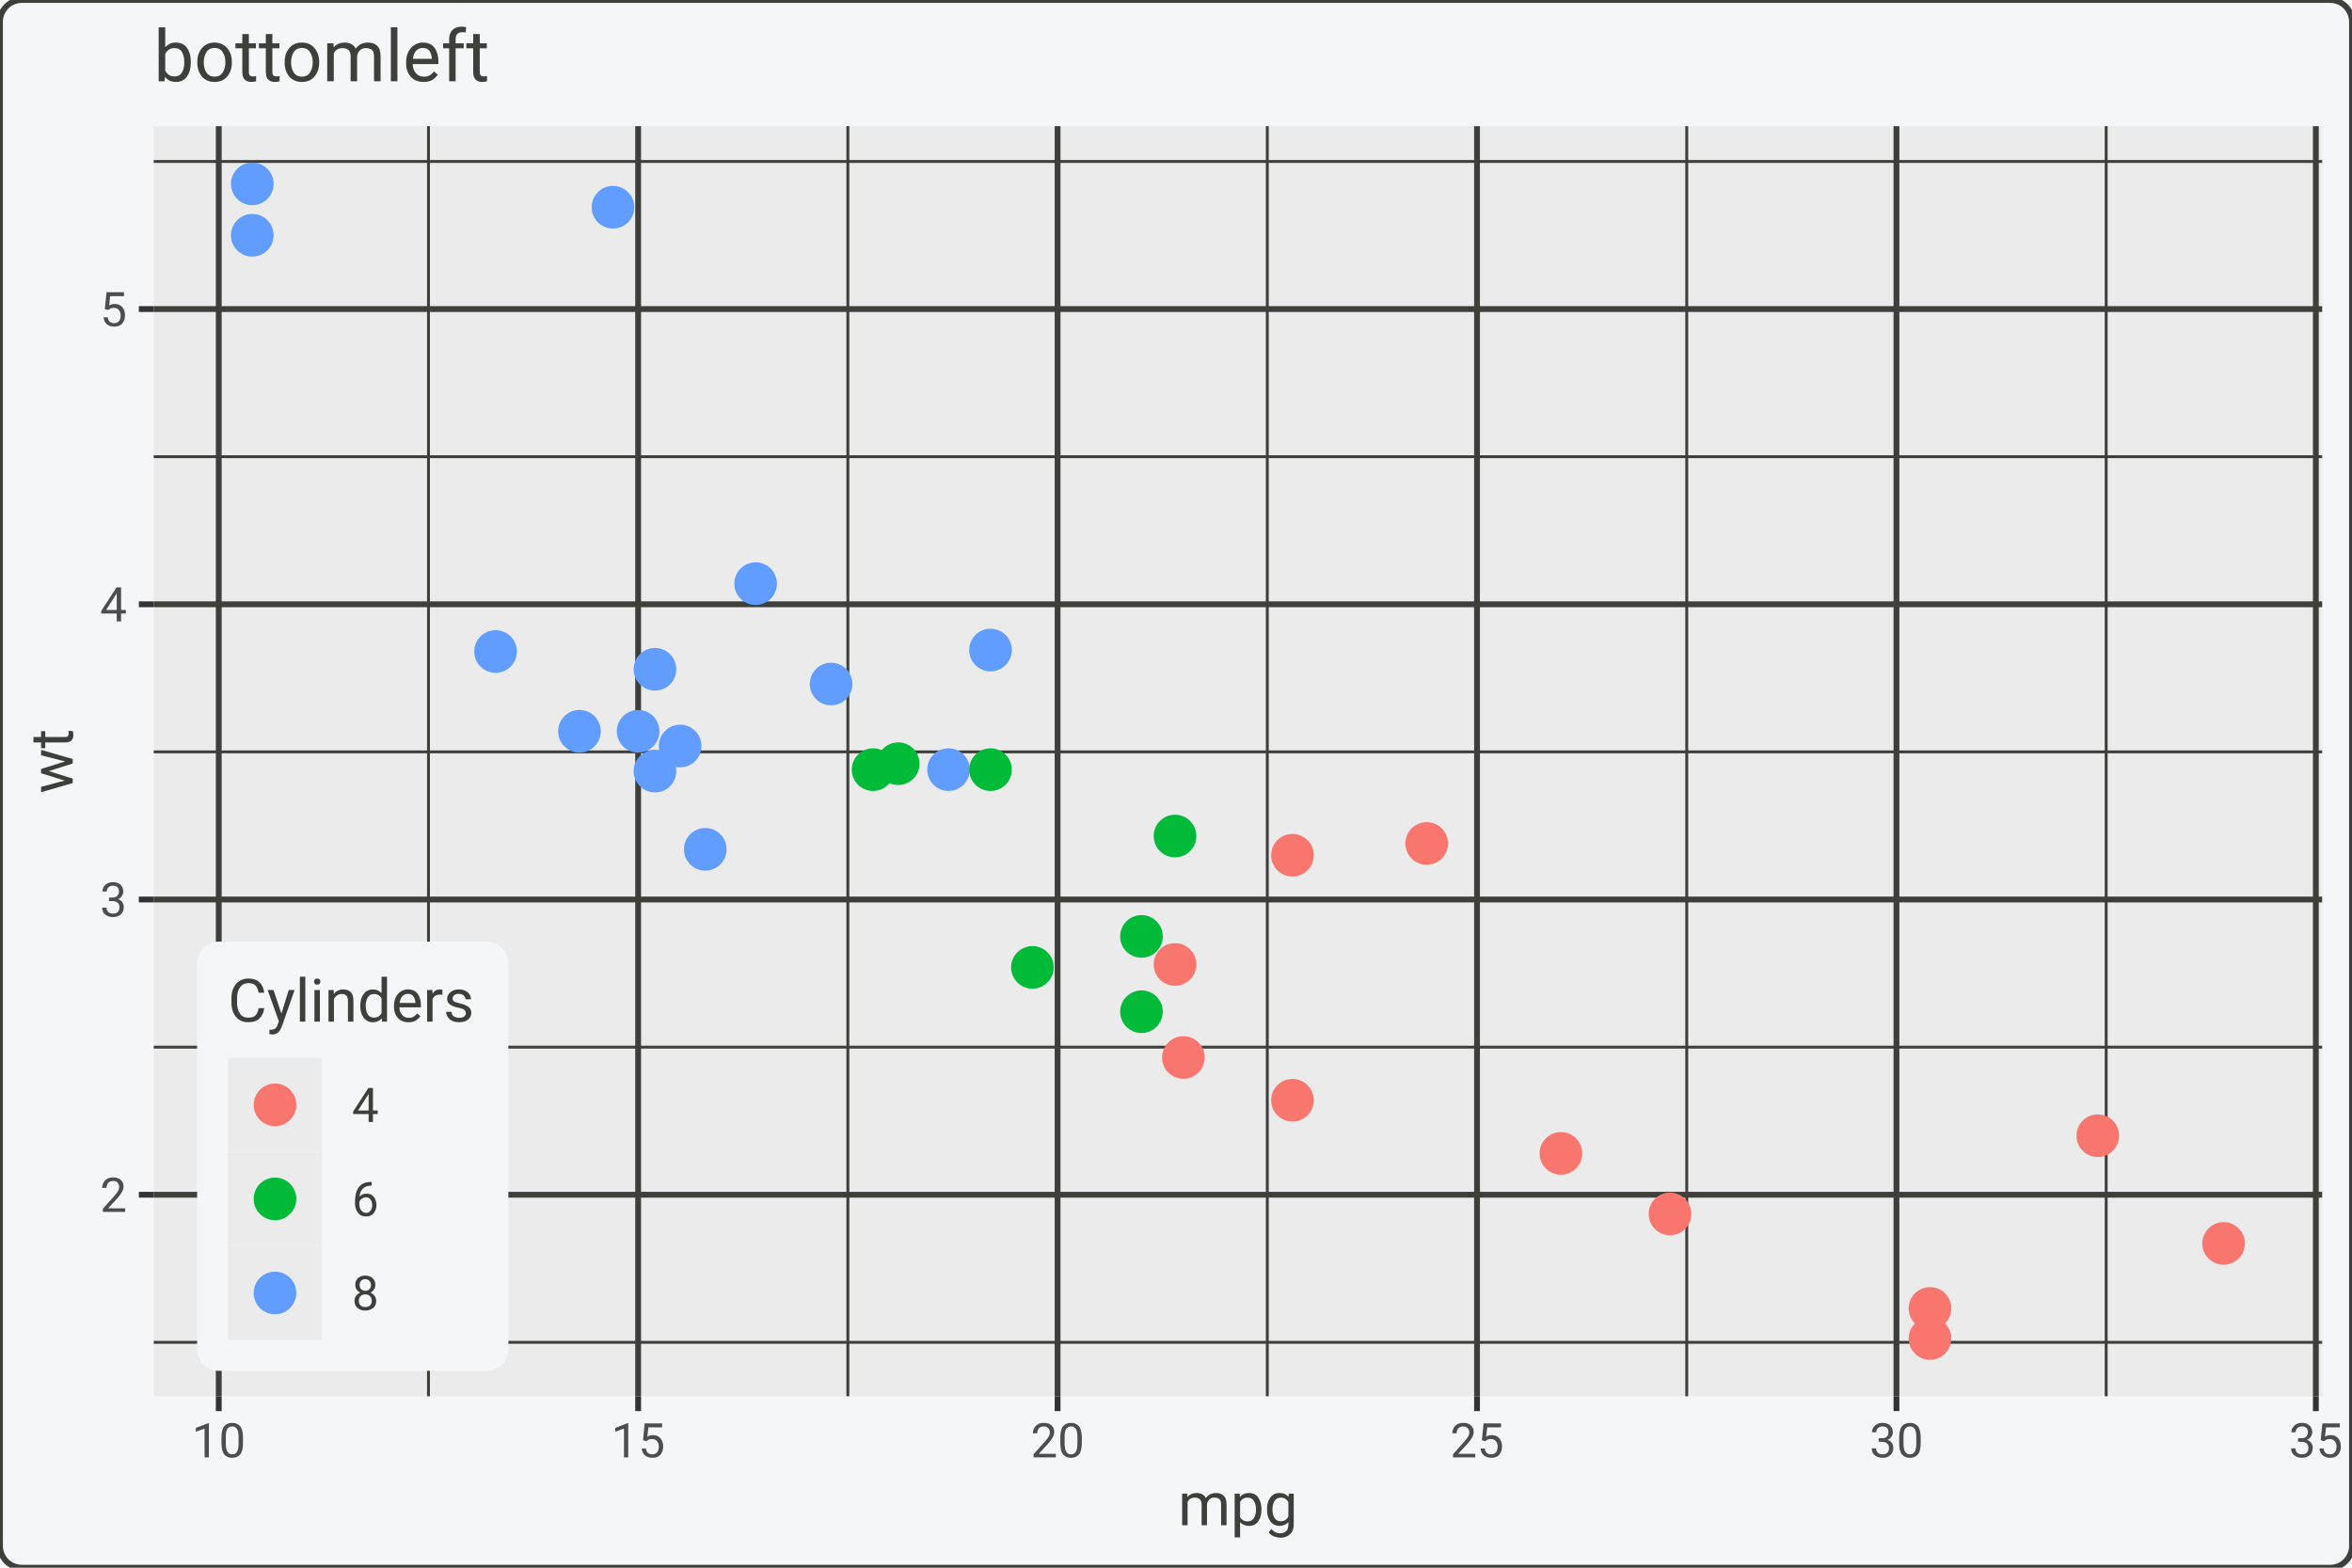
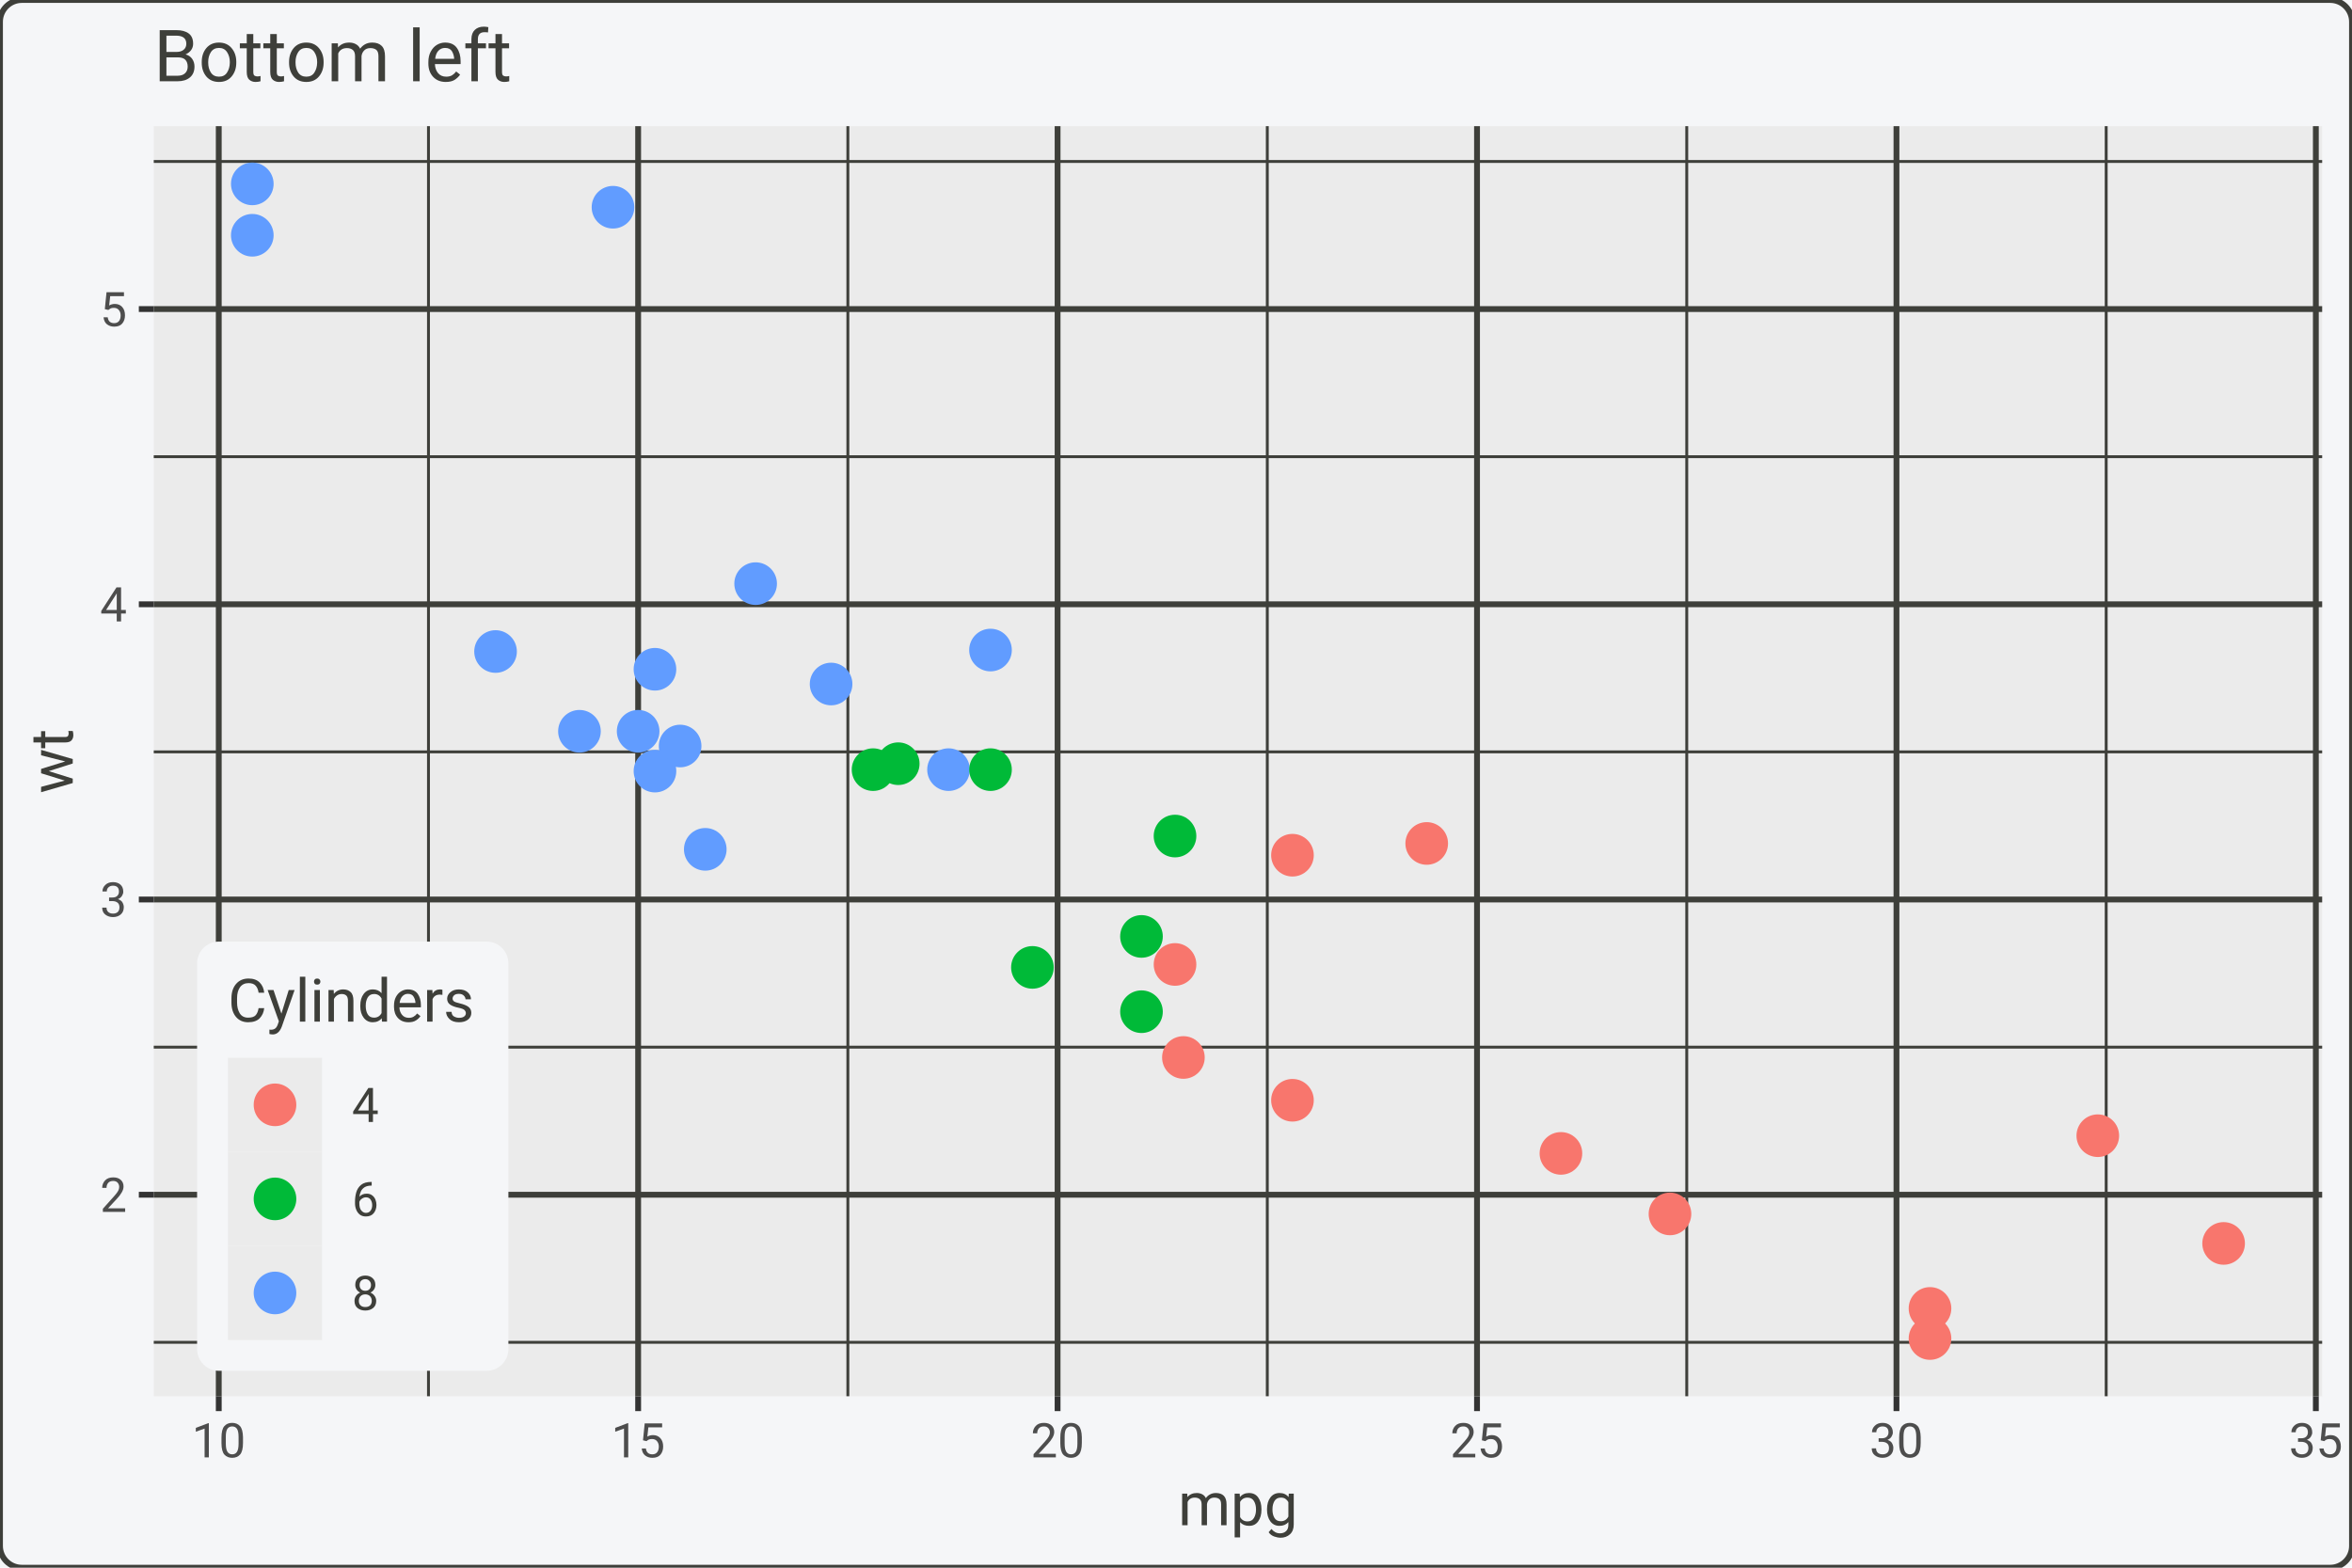
<svg xmlns="http://www.w3.org/2000/svg" width="432.00pt" height="288.00pt" viewBox="0 0 432.00 288.00">
  <g class="svglite">
    <defs>
      <style type="text/css">
    /* theme-aware-processed */
    .svglite line, .svglite polyline, .svglite polygon, .svglite path, .svglite circle {
      fill: none;
      stroke: #3E3F3A;
      stroke-linecap: round;
      stroke-linejoin: round;
      stroke-miterlimit: 10.00;
    }
    .svglite &gt; g &gt; rect {
      fill: none;
      stroke: #3E3F3A;
      stroke-linecap: round;
      stroke-linejoin: round;
      stroke-miterlimit: 10.00;
    }
    .svglite text {
      white-space: pre;
      fill: #3E3F3A;
    }
    .svglite g.glyphgroup path {
      fill: inherit;
      stroke: none;
    }
  </style>
    </defs>
    <rect class="svg-bg" width="100%" height="100%" style="stroke: none; fill: #F5F6F8;" />
    <defs>
      <clipPath id="cpMC4wMHw0MzIuMDB8MC4wMHwyODguMDA=">
        <rect x="0.00" y="0.00" width="432.00" height="288.00" />
      </clipPath>
    </defs>
    <g clip-path="url(#cpMC4wMHw0MzIuMDB8MC4wMHwyODguMDA=)">
      <rect rx="4" x="0" y="0.00" width="432.00" height="288.00" style="stroke-width: 1.07; stroke: #3E3F3A; fill: #F5F6F8;" />
    </g>
    <defs>
      <clipPath id="cpMjguMjR8NDI2LjUyfDIzLjE4fDI1Ni41MA==">
        <rect x="28.24" y="23.18" width="398.28" height="233.33" />
      </clipPath>
    </defs>
    <g clip-path="url(#cpMjguMjR8NDI2LjUyfDIzLjE4fDI1Ni41MA==)">
      <rect x="28.24" y="23.18" width="398.28" height="233.33" style="stroke-width: 1.07; stroke: none; fill: #EBEBEB;" />
      <polyline points="28.24,246.60 426.52,246.60 " style="stroke-width: 0.53; stroke: #3E3F3A; stroke-linecap: butt;" />
      <polyline points="28.24,192.37 426.52,192.37 " style="stroke-width: 0.53; stroke: #3E3F3A; stroke-linecap: butt;" />
      <polyline points="28.24,138.13 426.52,138.13 " style="stroke-width: 0.53; stroke: #3E3F3A; stroke-linecap: butt;" />
      <polyline points="28.24,83.90 426.52,83.90 " style="stroke-width: 0.53; stroke: #3E3F3A; stroke-linecap: butt;" />
      <polyline points="28.24,29.66 426.52,29.66 " style="stroke-width: 0.53; stroke: #3E3F3A; stroke-linecap: butt;" />
      <polyline points="78.70,256.50 78.70,23.18 " style="stroke-width: 0.53; stroke: #3E3F3A; stroke-linecap: butt;" />
      <polyline points="155.73,256.50 155.73,23.18 " style="stroke-width: 0.53; stroke: #3E3F3A; stroke-linecap: butt;" />
      <polyline points="232.77,256.50 232.77,23.18 " style="stroke-width: 0.53; stroke: #3E3F3A; stroke-linecap: butt;" />
      <polyline points="309.81,256.50 309.81,23.18 " style="stroke-width: 0.53; stroke: #3E3F3A; stroke-linecap: butt;" />
      <polyline points="386.85,256.50 386.85,23.18 " style="stroke-width: 0.53; stroke: #3E3F3A; stroke-linecap: butt;" />
      <polyline points="28.24,219.49 426.52,219.49 " style="stroke-width: 1.07; stroke: #3E3F3A; stroke-linecap: butt;" />
      <polyline points="28.24,165.25 426.52,165.25 " style="stroke-width: 1.07; stroke: #3E3F3A; stroke-linecap: butt;" />
      <polyline points="28.24,111.01 426.52,111.01 " style="stroke-width: 1.07; stroke: #3E3F3A; stroke-linecap: butt;" />
      <polyline points="28.24,56.78 426.52,56.78 " style="stroke-width: 1.07; stroke: #3E3F3A; stroke-linecap: butt;" />
      <polyline points="40.18,256.50 40.18,23.18 " style="stroke-width: 1.07; stroke: #3E3F3A; stroke-linecap: butt;" />
      <polyline points="117.21,256.50 117.21,23.18 " style="stroke-width: 1.07; stroke: #3E3F3A; stroke-linecap: butt;" />
      <polyline points="194.25,256.50 194.25,23.18 " style="stroke-width: 1.07; stroke: #3E3F3A; stroke-linecap: butt;" />
      <polyline points="271.29,256.50 271.29,23.18 " style="stroke-width: 1.07; stroke: #3E3F3A; stroke-linecap: butt;" />
      <polyline points="348.33,256.50 348.33,23.18 " style="stroke-width: 1.07; stroke: #3E3F3A; stroke-linecap: butt;" />
      <polyline points="425.36,256.50 425.36,23.18 " style="stroke-width: 1.07; stroke: #3E3F3A; stroke-linecap: butt;" />
      <circle cx="209.66" cy="185.86" r="3.56" style="stroke-width: 0.71; stroke: #00BA38; fill: #00BA38;" />
      <circle cx="209.66" cy="172.03" r="3.56" style="stroke-width: 0.71; stroke: #00BA38; fill: #00BA38;" />
      <circle cx="237.39" cy="202.13" r="3.56" style="stroke-width: 0.71; stroke: #F8766D; fill: #F8766D;" />
      <circle cx="215.82" cy="153.59" r="3.56" style="stroke-width: 0.71; stroke: #00BA38; fill: #00BA38;" />
      <circle cx="174.22" cy="141.39" r="3.56" style="stroke-width: 0.71; stroke: #619CFF; fill: #619CFF;" />
      <circle cx="164.98" cy="140.30" r="3.56" style="stroke-width: 0.71; stroke: #00BA38; fill: #00BA38;" />
      <circle cx="106.43" cy="134.34" r="3.56" style="stroke-width: 0.71; stroke: #619CFF; fill: #619CFF;" />
      <circle cx="262.05" cy="154.95" r="3.56" style="stroke-width: 0.71; stroke: #F8766D; fill: #F8766D;" />
      <circle cx="237.39" cy="157.11" r="3.56" style="stroke-width: 0.71; stroke: #F8766D; fill: #F8766D;" />
      <circle cx="181.93" cy="141.39" r="3.56" style="stroke-width: 0.71; stroke: #00BA38; fill: #00BA38;" />
      <circle cx="160.36" cy="141.39" r="3.56" style="stroke-width: 0.71; stroke: #00BA38; fill: #00BA38;" />
      <circle cx="138.79" cy="107.22" r="3.56" style="stroke-width: 0.71; stroke: #619CFF; fill: #619CFF;" />
      <circle cx="152.65" cy="125.66" r="3.56" style="stroke-width: 0.71; stroke: #619CFF; fill: #619CFF;" />
      <circle cx="120.30" cy="122.95" r="3.56" style="stroke-width: 0.71; stroke: #619CFF; fill: #619CFF;" />
      <circle cx="46.34" cy="43.22" r="3.56" style="stroke-width: 0.71; stroke: #619CFF; fill: #619CFF;" />
      <circle cx="46.34" cy="33.78" r="3.56" style="stroke-width: 0.71; stroke: #619CFF; fill: #619CFF;" />
      <circle cx="112.59" cy="38.07" r="3.56" style="stroke-width: 0.71; stroke: #619CFF; fill: #619CFF;" />
      <circle cx="385.31" cy="208.64" r="3.56" style="stroke-width: 0.71; stroke: #F8766D; fill: #F8766D;" />
      <circle cx="354.49" cy="240.37" r="3.56" style="stroke-width: 0.71; stroke: #F8766D; fill: #F8766D;" />
      <circle cx="408.42" cy="228.43" r="3.56" style="stroke-width: 0.71; stroke: #F8766D; fill: #F8766D;" />
      <circle cx="217.36" cy="194.27" r="3.56" style="stroke-width: 0.71; stroke: #F8766D; fill: #F8766D;" />
      <circle cx="124.92" cy="137.05" r="3.56" style="stroke-width: 0.71; stroke: #619CFF; fill: #619CFF;" />
      <circle cx="120.30" cy="141.66" r="3.56" style="stroke-width: 0.71; stroke: #619CFF; fill: #619CFF;" />
      <circle cx="91.02" cy="119.69" r="3.56" style="stroke-width: 0.71; stroke: #619CFF; fill: #619CFF;" />
      <circle cx="181.93" cy="119.42" r="3.56" style="stroke-width: 0.71; stroke: #619CFF; fill: #619CFF;" />
      <circle cx="306.73" cy="223.01" r="3.56" style="stroke-width: 0.71; stroke: #F8766D; fill: #F8766D;" />
      <circle cx="286.70" cy="211.89" r="3.56" style="stroke-width: 0.71; stroke: #F8766D; fill: #F8766D;" />
      <circle cx="354.49" cy="245.90" r="3.56" style="stroke-width: 0.71; stroke: #F8766D; fill: #F8766D;" />
      <circle cx="129.54" cy="156.03" r="3.56" style="stroke-width: 0.71; stroke: #619CFF; fill: #619CFF;" />
      <circle cx="189.63" cy="177.72" r="3.56" style="stroke-width: 0.71; stroke: #00BA38; fill: #00BA38;" />
      <circle cx="117.21" cy="134.34" r="3.56" style="stroke-width: 0.71; stroke: #619CFF; fill: #619CFF;" />
      <circle cx="215.82" cy="177.18" r="3.56" style="stroke-width: 0.71; stroke: #F8766D; fill: #F8766D;" />
    </g>
    <g clip-path="url(#cpMC4wMHw0MzIuMDB8MC4wMHwyODguMDA=)">
      <text x="23.31" y="222.64" text-anchor="end" style="font-size: 8.80px;fill: #4D4D4D; font-family: &quot;Roboto&quot;, -apple-system, BlinkMacSystemFont, &quot;Segoe UI&quot;, system-ui, sans-serif;" textLength="4.89px" lengthAdjust="spacingAndGlyphs">2</text>
      <text x="23.31" y="168.40" text-anchor="end" style="font-size: 8.80px;fill: #4D4D4D; font-family: &quot;Roboto&quot;, -apple-system, BlinkMacSystemFont, &quot;Segoe UI&quot;, system-ui, sans-serif;" textLength="4.89px" lengthAdjust="spacingAndGlyphs">3</text>
      <text x="23.31" y="114.16" text-anchor="end" style="font-size: 8.80px;fill: #4D4D4D; font-family: &quot;Roboto&quot;, -apple-system, BlinkMacSystemFont, &quot;Segoe UI&quot;, system-ui, sans-serif;" textLength="4.89px" lengthAdjust="spacingAndGlyphs">4</text>
      <text x="23.31" y="59.93" text-anchor="end" style="font-size: 8.80px;fill: #4D4D4D; font-family: &quot;Roboto&quot;, -apple-system, BlinkMacSystemFont, &quot;Segoe UI&quot;, system-ui, sans-serif;" textLength="4.89px" lengthAdjust="spacingAndGlyphs">5</text>
      <polyline points="25.50,219.49 28.24,219.49 " style="stroke-width: 1.07; stroke: #333333; stroke-linecap: butt;" />
      <polyline points="25.50,165.25 28.24,165.25 " style="stroke-width: 1.07; stroke: #333333; stroke-linecap: butt;" />
      <polyline points="25.50,111.01 28.24,111.01 " style="stroke-width: 1.07; stroke: #333333; stroke-linecap: butt;" />
      <polyline points="25.50,56.78 28.24,56.78 " style="stroke-width: 1.07; stroke: #333333; stroke-linecap: butt;" />
      <polyline points="40.18,259.24 40.18,256.50 " style="stroke-width: 1.07; stroke: #333333; stroke-linecap: butt;" />
      <polyline points="117.21,259.24 117.21,256.50 " style="stroke-width: 1.07; stroke: #333333; stroke-linecap: butt;" />
      <polyline points="194.25,259.24 194.25,256.50 " style="stroke-width: 1.07; stroke: #333333; stroke-linecap: butt;" />
      <polyline points="271.29,259.24 271.29,256.50 " style="stroke-width: 1.07; stroke: #333333; stroke-linecap: butt;" />
      <polyline points="348.33,259.24 348.33,256.50 " style="stroke-width: 1.07; stroke: #333333; stroke-linecap: butt;" />
      <polyline points="425.36,259.24 425.36,256.50 " style="stroke-width: 1.07; stroke: #333333; stroke-linecap: butt;" />
      <text x="40.18" y="267.74" text-anchor="middle" style="font-size: 8.80px;fill: #4D4D4D; font-family: &quot;Roboto&quot;, -apple-system, BlinkMacSystemFont, &quot;Segoe UI&quot;, system-ui, sans-serif;" textLength="9.78px" lengthAdjust="spacingAndGlyphs">10</text>
      <text x="117.21" y="267.74" text-anchor="middle" style="font-size: 8.80px;fill: #4D4D4D; font-family: &quot;Roboto&quot;, -apple-system, BlinkMacSystemFont, &quot;Segoe UI&quot;, system-ui, sans-serif;" textLength="9.78px" lengthAdjust="spacingAndGlyphs">15</text>
      <text x="194.25" y="267.74" text-anchor="middle" style="font-size: 8.80px;fill: #4D4D4D; font-family: &quot;Roboto&quot;, -apple-system, BlinkMacSystemFont, &quot;Segoe UI&quot;, system-ui, sans-serif;" textLength="9.78px" lengthAdjust="spacingAndGlyphs">20</text>
      <text x="271.29" y="267.74" text-anchor="middle" style="font-size: 8.80px;fill: #4D4D4D; font-family: &quot;Roboto&quot;, -apple-system, BlinkMacSystemFont, &quot;Segoe UI&quot;, system-ui, sans-serif;" textLength="9.78px" lengthAdjust="spacingAndGlyphs">25</text>
      <text x="348.33" y="267.74" text-anchor="middle" style="font-size: 8.80px;fill: #4D4D4D; font-family: &quot;Roboto&quot;, -apple-system, BlinkMacSystemFont, &quot;Segoe UI&quot;, system-ui, sans-serif;" textLength="9.78px" lengthAdjust="spacingAndGlyphs">30</text>
      <text x="425.36" y="267.74" text-anchor="middle" style="font-size: 8.80px;fill: #4D4D4D; font-family: &quot;Roboto&quot;, -apple-system, BlinkMacSystemFont, &quot;Segoe UI&quot;, system-ui, sans-serif;" textLength="9.78px" lengthAdjust="spacingAndGlyphs">35</text>
      <text x="227.38" y="280.20" text-anchor="middle" style="font-size: 11.00px; font-family: &quot;Roboto&quot;, -apple-system, BlinkMacSystemFont, &quot;Segoe UI&quot;, system-ui, sans-serif;" textLength="21.41px" lengthAdjust="spacingAndGlyphs">mpg</text>
      <text transform="translate(13.36,139.84) rotate(-90)" text-anchor="middle" style="font-size: 11.00px; font-family: &quot;Roboto&quot;, -apple-system, BlinkMacSystemFont, &quot;Segoe UI&quot;, system-ui, sans-serif;" textLength="11.00px" lengthAdjust="spacingAndGlyphs">wt</text>
      <rect rx="4" x="36.20" y="172.98" width="57.18" height="78.85" style="stroke-width: 1.07; stroke: none; fill: #F5F6F8;" />
      <text x="41.87" y="187.69" style="font-size: 11.00px; font-family: &quot;Roboto&quot;, -apple-system, BlinkMacSystemFont, &quot;Segoe UI&quot;, system-ui, sans-serif;" textLength="45.84px" lengthAdjust="spacingAndGlyphs">Cylinders</text>
      <rect x="41.87" y="194.33" width="17.28" height="17.28" style="stroke-width: 1.07; stroke: none; fill: #EBEBEB;" />
      <circle cx="50.51" cy="202.97" r="3.56" style="stroke-width: 0.71; stroke: #F8766D; fill: #F8766D;" />
      <rect x="41.87" y="211.61" width="17.28" height="17.28" style="stroke-width: 1.07; stroke: none; fill: #EBEBEB;" />
      <circle cx="50.51" cy="220.25" r="3.56" style="stroke-width: 0.71; stroke: #00BA38; fill: #00BA38;" />
      <rect x="41.87" y="228.89" width="17.28" height="17.28" style="stroke-width: 1.07; stroke: none; fill: #EBEBEB;" />
      <circle cx="50.51" cy="237.53" r="3.56" style="stroke-width: 0.71; stroke: #619CFF; fill: #619CFF;" />
      <text x="64.63" y="206.12" style="font-size: 8.80px; font-family: &quot;Roboto&quot;, -apple-system, BlinkMacSystemFont, &quot;Segoe UI&quot;, system-ui, sans-serif;" textLength="4.89px" lengthAdjust="spacingAndGlyphs">4</text>
      <text x="64.63" y="223.40" style="font-size: 8.80px; font-family: &quot;Roboto&quot;, -apple-system, BlinkMacSystemFont, &quot;Segoe UI&quot;, system-ui, sans-serif;" textLength="4.89px" lengthAdjust="spacingAndGlyphs">6</text>
      <text x="64.63" y="240.68" style="font-size: 8.80px; font-family: &quot;Roboto&quot;, -apple-system, BlinkMacSystemFont, &quot;Segoe UI&quot;, system-ui, sans-serif;" textLength="4.89px" lengthAdjust="spacingAndGlyphs">8</text>
-       <text x="28.24" y="14.93" style="font-size: 13.20px; font-family: &quot;Roboto&quot;, -apple-system, BlinkMacSystemFont, &quot;Segoe UI&quot;, system-ui, sans-serif;" textLength="57.86px" lengthAdjust="spacingAndGlyphs">bottomleft</text>
+       <text x="28.24" y="14.93" style="font-size: 13.20px; font-family: &quot;Roboto&quot;, -apple-system, BlinkMacSystemFont, &quot;Segoe UI&quot;, system-ui, sans-serif;" textLength="62.98px" lengthAdjust="spacingAndGlyphs">Bottom left</text>
    </g>
  </g>
</svg>
